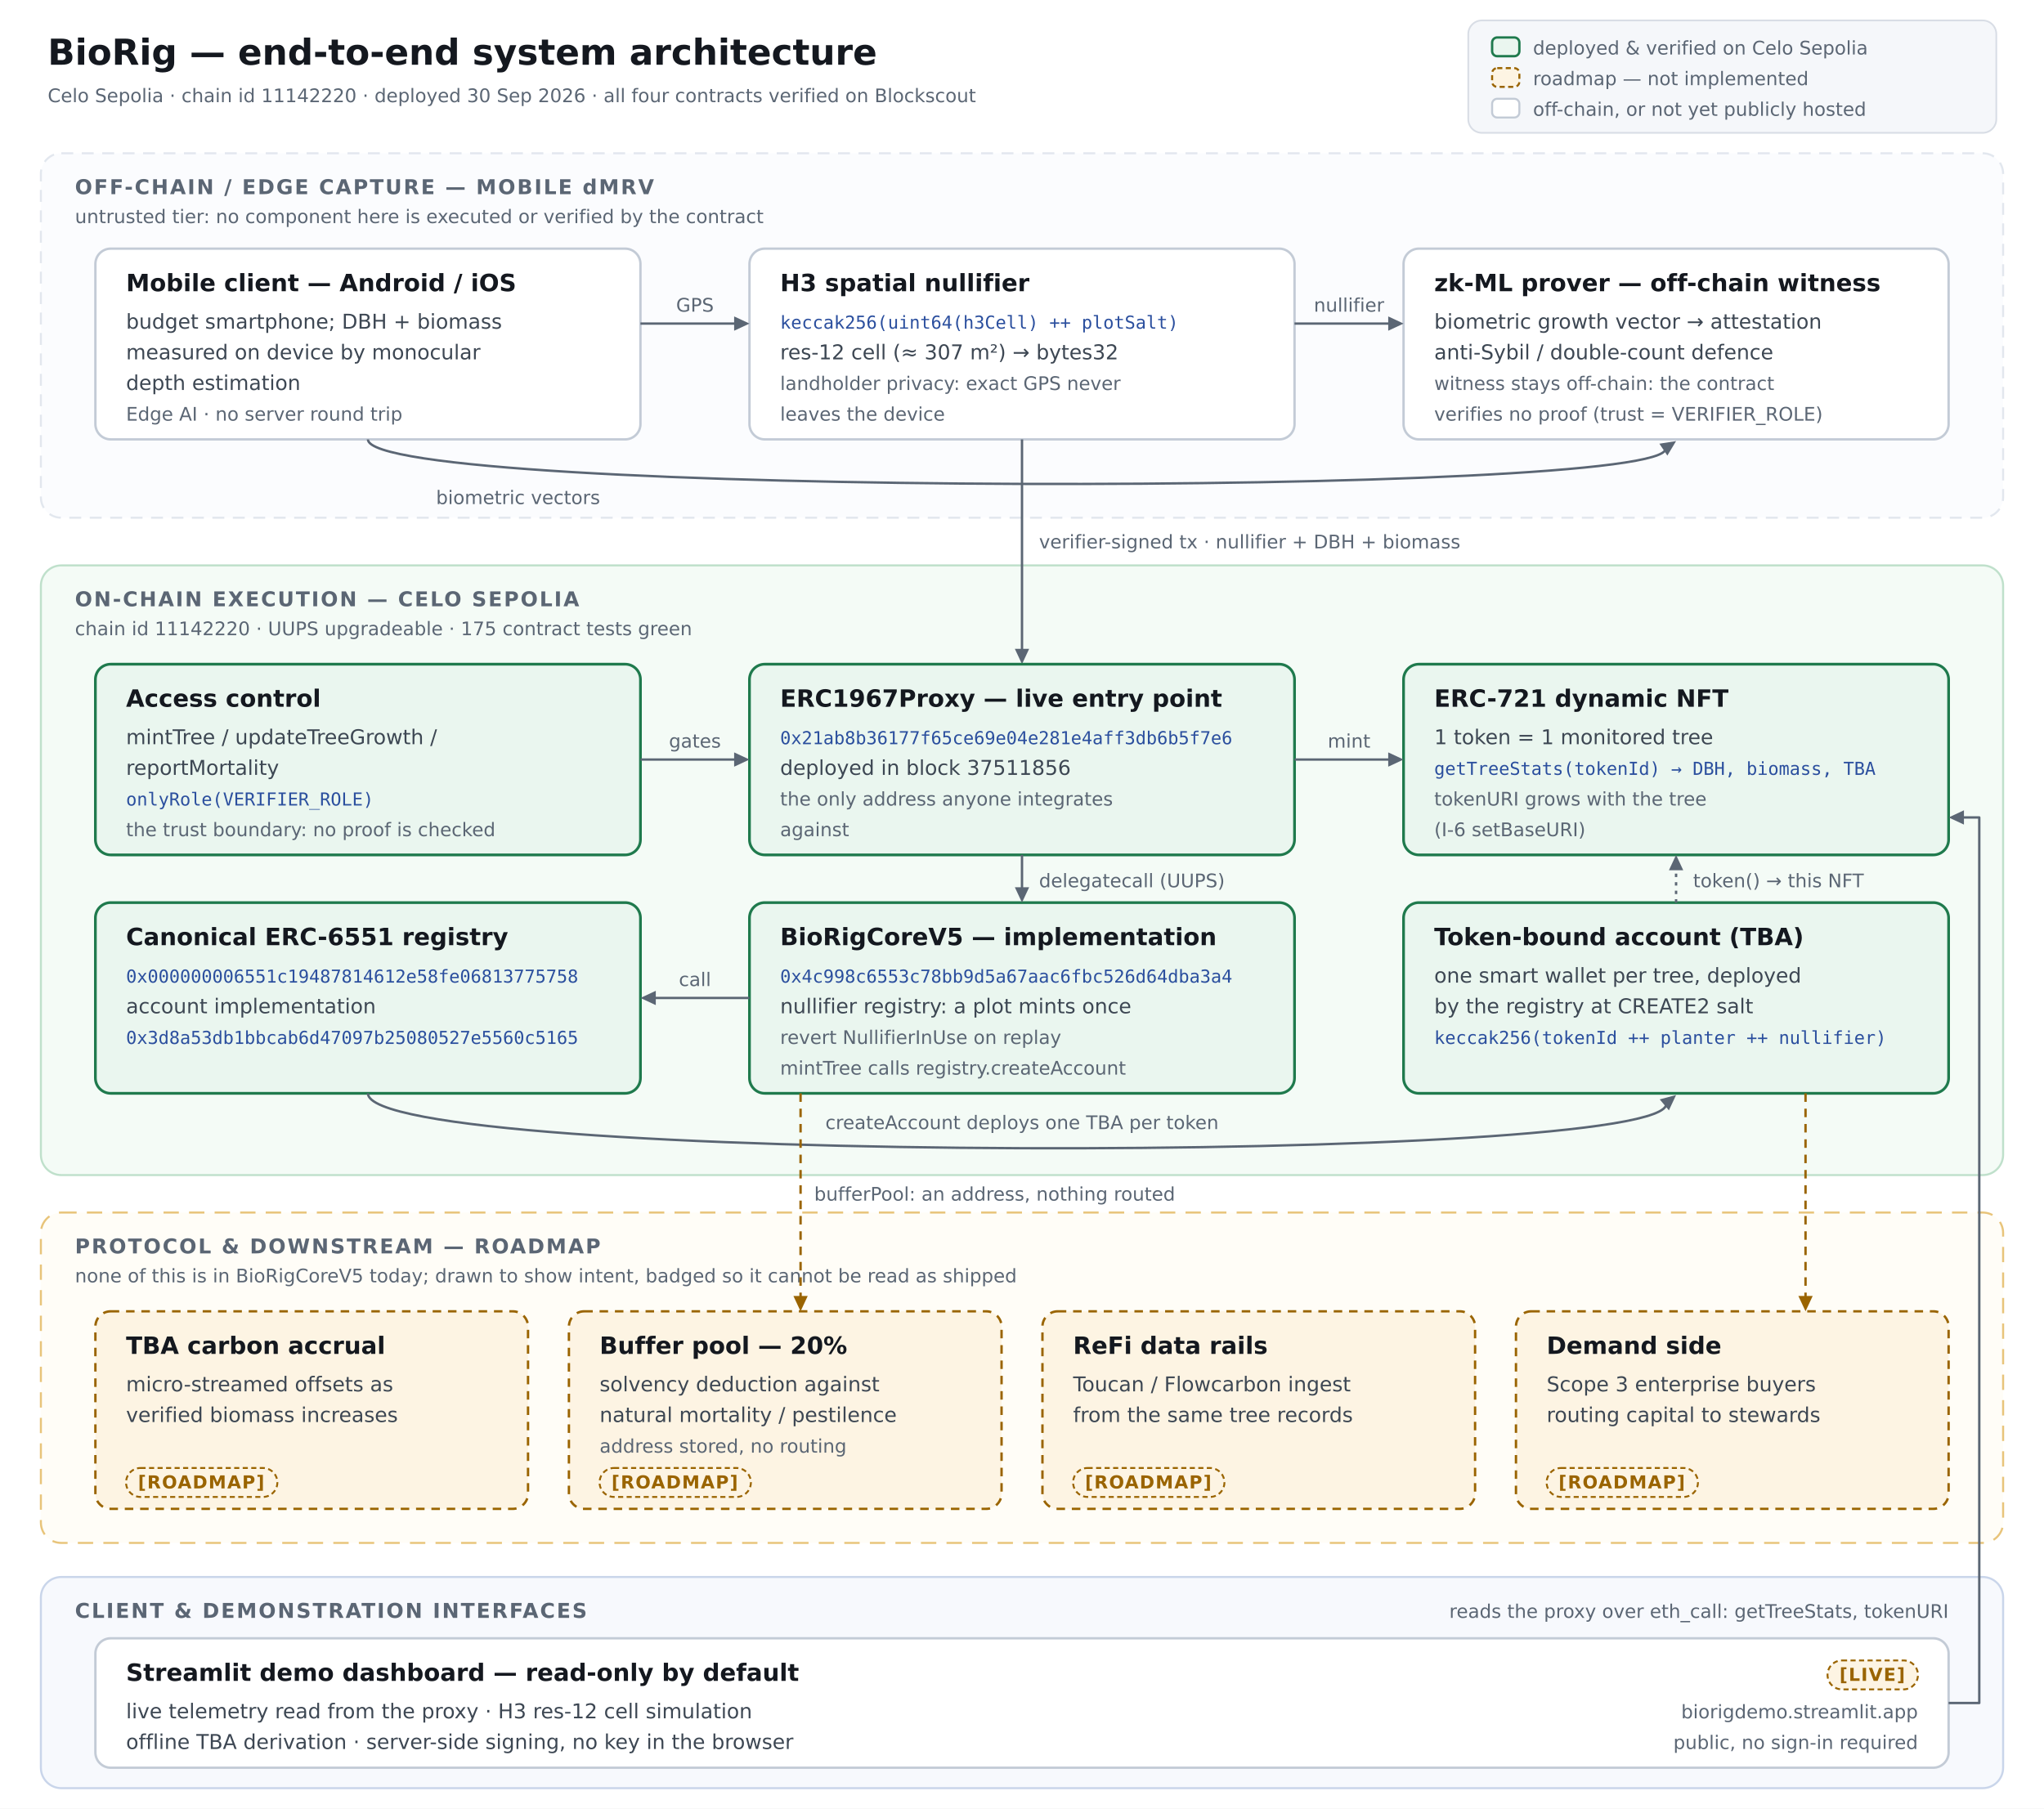
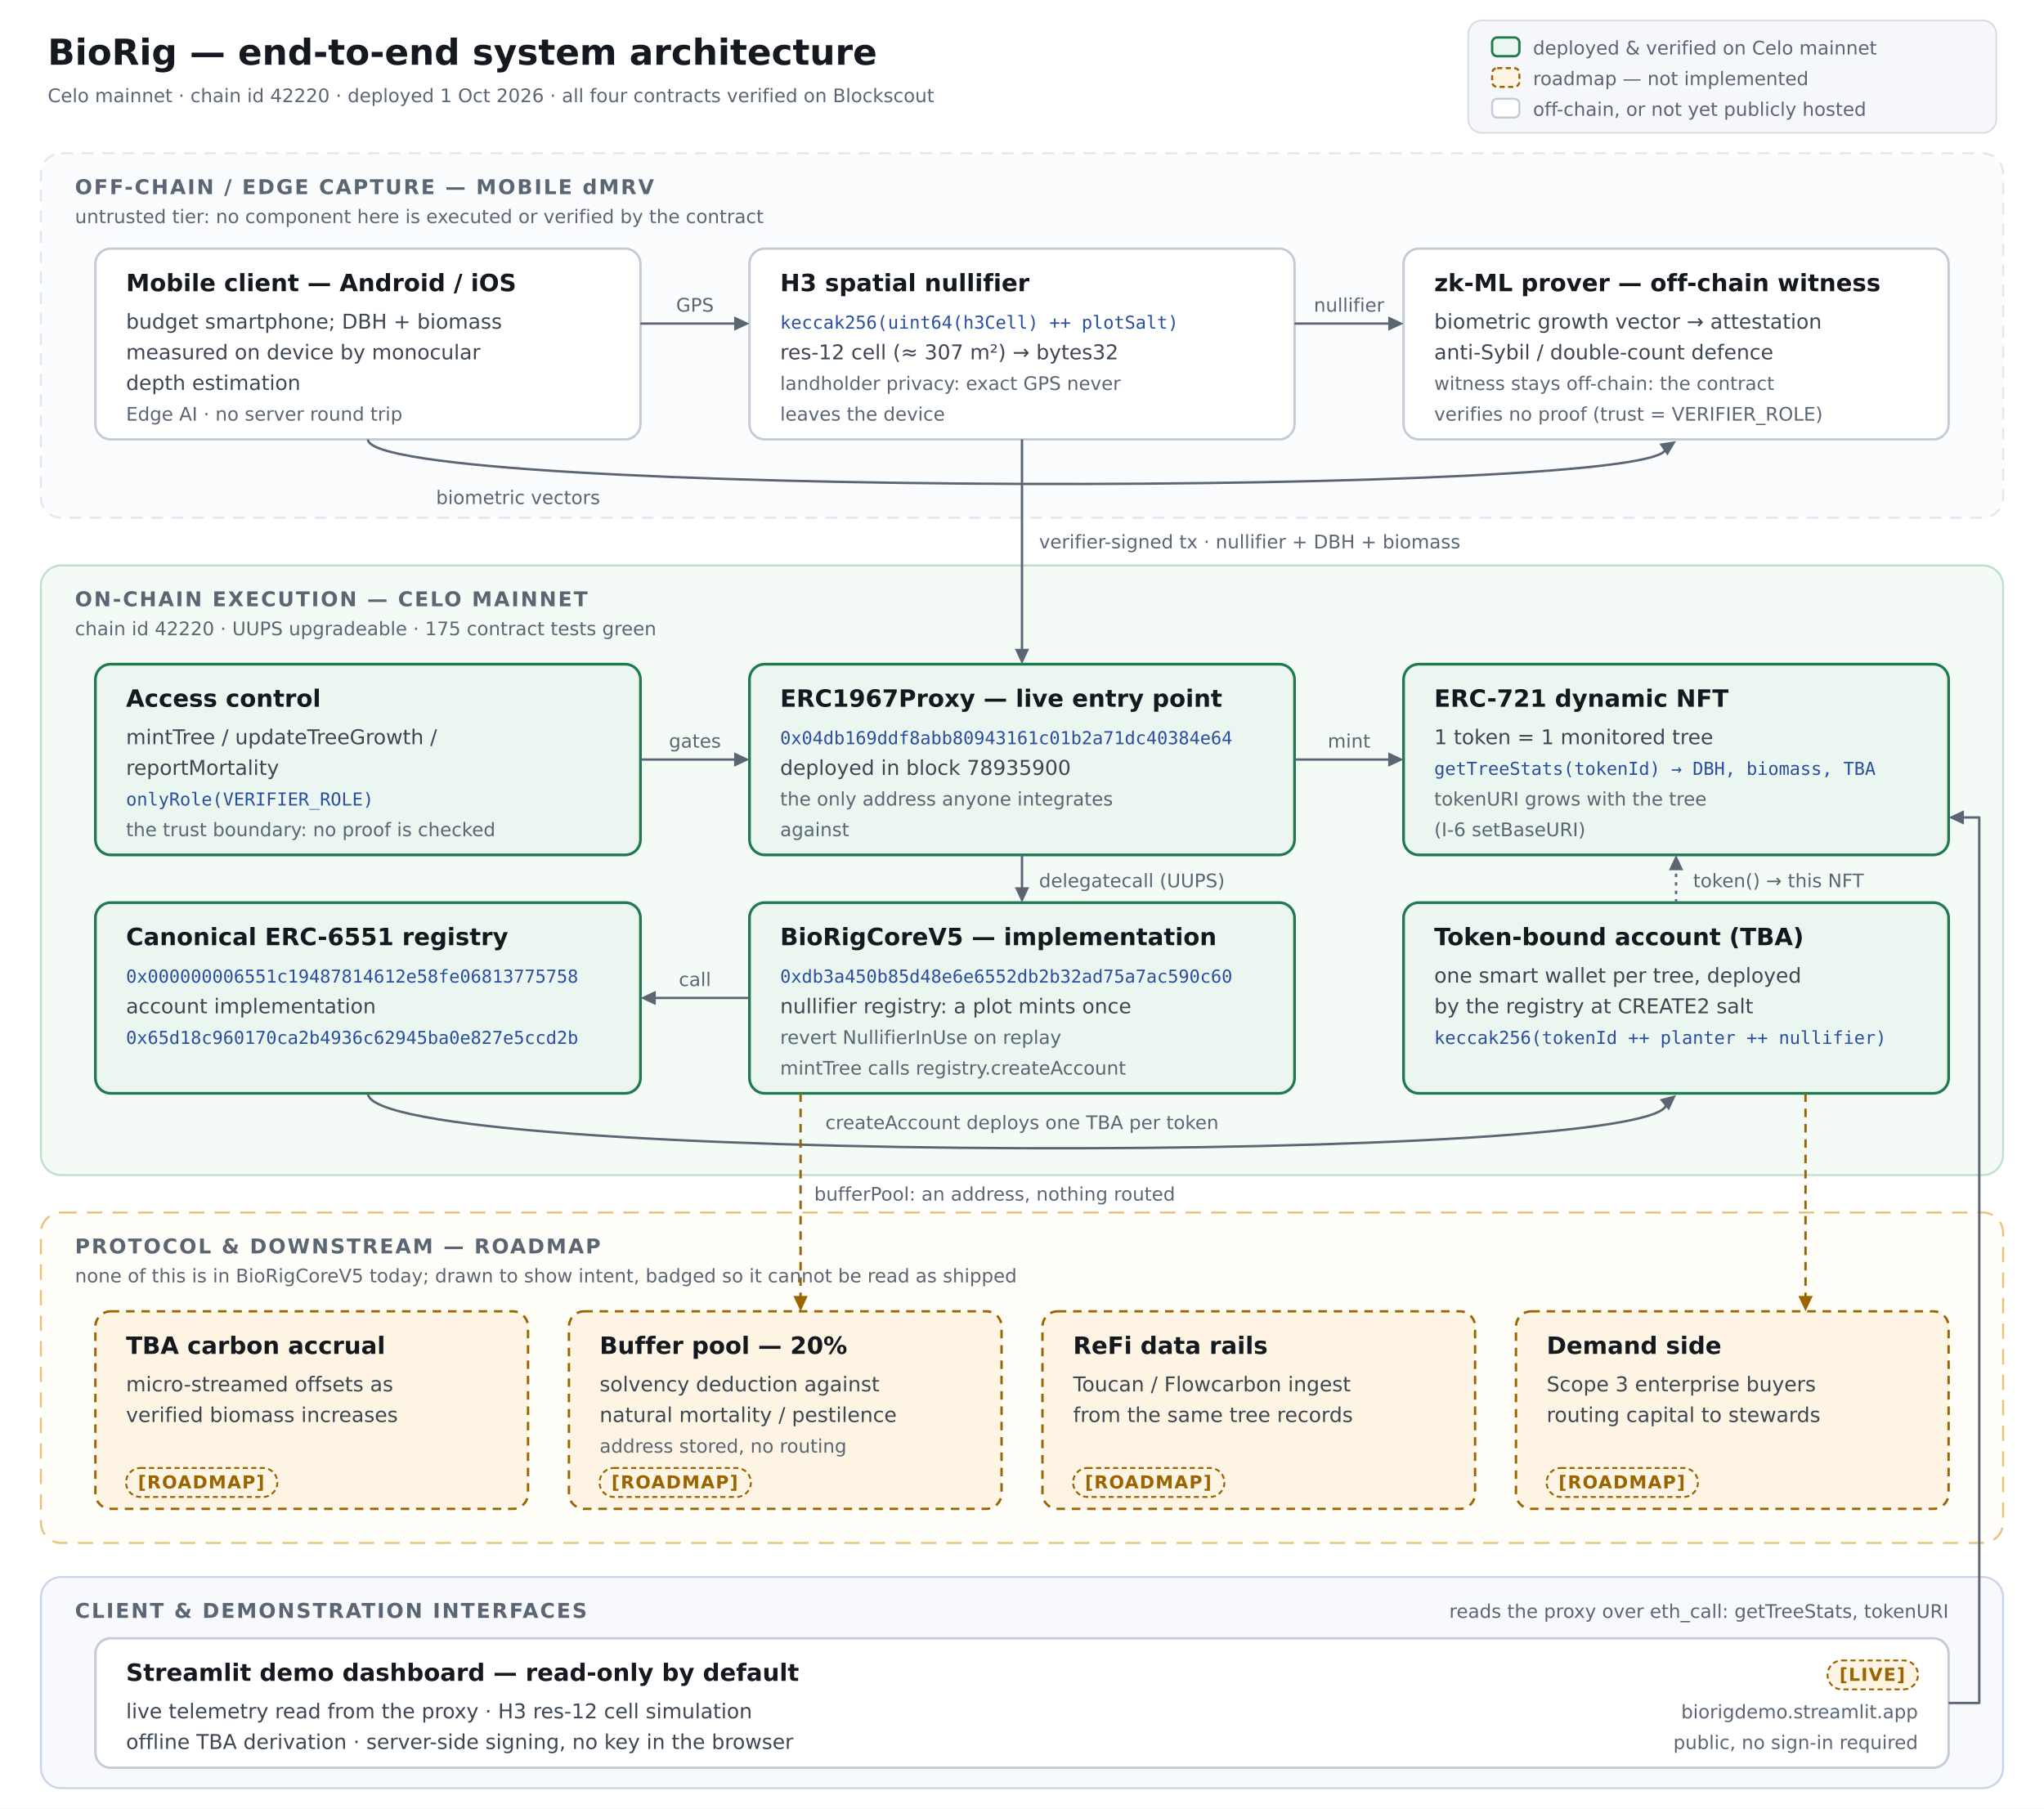
- <svg xmlns="http://www.w3.org/2000/svg" width="2400" height="2124" viewBox="0 0 1200 1062" role="img" aria-label="BioRig end-to-end system architecture: off-chain mobile dMRV capture, the on-chain BioRigCoreV5 deployment on Celo Sepolia with its addresses, the roadmap protocol tier, and the demo dashboard.">
+ <svg xmlns="http://www.w3.org/2000/svg" width="2400" height="2124" viewBox="0 0 1200 1062" role="img" aria-label="BioRig end-to-end system architecture: off-chain mobile dMRV capture, the on-chain BioRigCoreV5 deployment on Celo mainnet with its addresses, the roadmap protocol tier, and the demo dashboard.">
  <rect width="1200" height="1062" fill="#ffffff" />
  <text x="28" y="38" font-family="'DejaVu Sans',Verdana,Arial,sans-serif" font-size="21" font-weight="bold" fill="#14181f">BioRig — end-to-end system architecture</text>
-   <text x="28" y="60" font-family="'DejaVu Sans',Verdana,Arial,sans-serif" font-size="11" fill="#5b6674">Celo Sepolia · chain id 11142220 · deployed 30 Sep 2026 · all four contracts verified on Blockscout</text>
+   <text x="28" y="60" font-family="'DejaVu Sans',Verdana,Arial,sans-serif" font-size="11" fill="#5b6674">Celo mainnet · chain id 42220 · deployed 1 Oct 2026 · all four contracts verified on Blockscout</text>
  <rect x="862" y="12" width="310" height="66" rx="8" fill="#f5f7fa" stroke="#d8dde5" stroke-width="1" />
  <rect x="876" y="22" width="16" height="11" rx="3" fill="#eaf6ef" stroke="#1f7a4d" stroke-width="1.4" />
-   <text x="900" y="32" font-family="'DejaVu Sans',Verdana,Arial,sans-serif" font-size="11" fill="#5b6674">deployed &amp; verified on Celo Sepolia</text>
+   <text x="900" y="32" font-family="'DejaVu Sans',Verdana,Arial,sans-serif" font-size="11" fill="#5b6674">deployed &amp; verified on Celo mainnet</text>
  <rect x="876" y="40" width="16" height="11" rx="3" fill="#fdf4e3" stroke="#9a6400" stroke-width="1.2" stroke-dasharray="3 2" />
  <text x="900" y="50" font-family="'DejaVu Sans',Verdana,Arial,sans-serif" font-size="11" fill="#5b6674">roadmap — not implemented</text>
  <rect x="876" y="58" width="16" height="11" rx="3" fill="#ffffff" stroke="#c3cbd6" stroke-width="1.2" />
  <text x="900" y="68" font-family="'DejaVu Sans',Verdana,Arial,sans-serif" font-size="11" fill="#5b6674">off-chain, or not yet publicly hosted</text>
  <rect x="24" y="90" width="1152" height="214" rx="12" fill="#fbfcfe" stroke="#e2e7ee" stroke-width="1.2" stroke-dasharray="7 5" />
  <text x="44" y="114" font-family="'DejaVu Sans',Verdana,Arial,sans-serif" font-size="12" font-weight="bold" letter-spacing="0.96" fill="#5b6674">OFF-CHAIN / EDGE CAPTURE — MOBILE dMRV</text>
  <text x="44" y="131" font-family="'DejaVu Sans',Verdana,Arial,sans-serif" font-size="11" fill="#5b6674">untrusted tier: no component here is executed or verified by the contract</text>
  <rect x="56" y="146" width="320" height="112" rx="9" fill="#ffffff" stroke="#c3cbd6" stroke-width="1.4" />
  <text x="74" y="171" font-family="'DejaVu Sans',Verdana,Arial,sans-serif" font-size="14" font-weight="bold" fill="#14181f">Mobile client — Android / iOS</text>
  <text x="74" y="193" font-family="'DejaVu Sans',Verdana,Arial,sans-serif" font-size="12" fill="#3d4753">budget smartphone; DBH + biomass</text>
  <text x="74" y="211" font-family="'DejaVu Sans',Verdana,Arial,sans-serif" font-size="12" fill="#3d4753">measured on device by monocular</text>
  <text x="74" y="229" font-family="'DejaVu Sans',Verdana,Arial,sans-serif" font-size="12" fill="#3d4753">depth estimation</text>
  <text x="74" y="247" font-family="'DejaVu Sans',Verdana,Arial,sans-serif" font-size="11" fill="#5b6674">Edge AI · no server round trip</text>
  <rect x="440" y="146" width="320" height="112" rx="9" fill="#ffffff" stroke="#c3cbd6" stroke-width="1.4" />
  <text x="458" y="171" font-family="'DejaVu Sans',Verdana,Arial,sans-serif" font-size="14" font-weight="bold" fill="#14181f">H3 spatial nullifier</text>
  <text x="458" y="193" font-family="'DejaVu Sans Mono',Menlo,Consolas,monospace" font-size="10.5" fill="#2b4f9e">keccak256(uint64(h3Cell) ++ plotSalt)</text>
  <text x="458" y="211" font-family="'DejaVu Sans',Verdana,Arial,sans-serif" font-size="12" fill="#3d4753">res-12 cell (≈ 307 m²) → bytes32</text>
  <text x="458" y="229" font-family="'DejaVu Sans',Verdana,Arial,sans-serif" font-size="11" fill="#5b6674">landholder privacy: exact GPS never</text>
  <text x="458" y="247" font-family="'DejaVu Sans',Verdana,Arial,sans-serif" font-size="11" fill="#5b6674">leaves the device</text>
  <rect x="824" y="146" width="320" height="112" rx="9" fill="#ffffff" stroke="#c3cbd6" stroke-width="1.4" />
  <text x="842" y="171" font-family="'DejaVu Sans',Verdana,Arial,sans-serif" font-size="14" font-weight="bold" fill="#14181f">zk-ML prover — off-chain witness</text>
  <text x="842" y="193" font-family="'DejaVu Sans',Verdana,Arial,sans-serif" font-size="12" fill="#3d4753">biometric growth vector → attestation</text>
  <text x="842" y="211" font-family="'DejaVu Sans',Verdana,Arial,sans-serif" font-size="12" fill="#3d4753">anti-Sybil / double-count defence</text>
  <text x="842" y="229" font-family="'DejaVu Sans',Verdana,Arial,sans-serif" font-size="11" fill="#5b6674">witness stays off-chain: the contract</text>
  <text x="842" y="247" font-family="'DejaVu Sans',Verdana,Arial,sans-serif" font-size="11" fill="#5b6674">verifies no proof (trust = VERIFIER_ROLE)</text>
  <path d="M376 190 L432.5 190" fill="none" stroke="#5b6674" stroke-width="1.4" stroke-linejoin="round" />
  <polygon points="440,190 431,194.2 431,185.8" fill="#5b6674" />
  <text x="408" y="183" font-family="'DejaVu Sans',Verdana,Arial,sans-serif" font-size="11" text-anchor="middle" fill="#5b6674">GPS</text>
  <path d="M760 190 L816.5 190" fill="none" stroke="#5b6674" stroke-width="1.4" stroke-linejoin="round" />
  <polygon points="824,190 815,194.2 815,185.8" fill="#5b6674" />
  <text x="792" y="183" font-family="'DejaVu Sans',Verdana,Arial,sans-serif" font-size="11" text-anchor="middle" fill="#5b6674">nullifier</text>
  <path d="M216 258 C216 292 984 292 977.78 263.19" fill="none" stroke="#5b6674" stroke-width="1.4" stroke-linejoin="round" />
  <polygon points="984,259 978.88,267.51 974.19,260.54" fill="#5b6674" />
  <text x="256" y="296" font-family="'DejaVu Sans',Verdana,Arial,sans-serif" font-size="11" fill="#5b6674">biometric vectors</text>
  <text x="610" y="322" font-family="'DejaVu Sans',Verdana,Arial,sans-serif" font-size="11" fill="#5b6674">verifier-signed tx · nullifier + DBH + biomass</text>
  <rect x="24" y="332" width="1152" height="358" rx="12" fill="#f4fbf6" stroke="#bfe0cb" stroke-width="1.2" />
-   <text x="44" y="356" font-family="'DejaVu Sans',Verdana,Arial,sans-serif" font-size="12" font-weight="bold" letter-spacing="0.96" fill="#5b6674">ON-CHAIN EXECUTION — CELO SEPOLIA</text>
-   <text x="44" y="373" font-family="'DejaVu Sans',Verdana,Arial,sans-serif" font-size="11" fill="#5b6674">chain id 11142220 · UUPS upgradeable · 175 contract tests green</text>
+   <text x="44" y="356" font-family="'DejaVu Sans',Verdana,Arial,sans-serif" font-size="12" font-weight="bold" letter-spacing="0.96" fill="#5b6674">ON-CHAIN EXECUTION — CELO MAINNET</text>
+   <text x="44" y="373" font-family="'DejaVu Sans',Verdana,Arial,sans-serif" font-size="11" fill="#5b6674">chain id 42220 · UUPS upgradeable · 175 contract tests green</text>
  <path d="M600 258 L600 382.5" fill="none" stroke="#5b6674" stroke-width="1.4" stroke-linejoin="round" />
  <polygon points="600,390 595.8,381 604.2,381" fill="#5b6674" />
  <rect x="56" y="390" width="320" height="112" rx="9" fill="#eaf6ef" stroke="#1f7a4d" stroke-width="1.6" />
  <text x="74" y="415" font-family="'DejaVu Sans',Verdana,Arial,sans-serif" font-size="14" font-weight="bold" fill="#14181f">Access control</text>
  <text x="74" y="437" font-family="'DejaVu Sans',Verdana,Arial,sans-serif" font-size="12" fill="#3d4753">mintTree / updateTreeGrowth /</text>
  <text x="74" y="455" font-family="'DejaVu Sans',Verdana,Arial,sans-serif" font-size="12" fill="#3d4753">reportMortality</text>
  <text x="74" y="473" font-family="'DejaVu Sans Mono',Menlo,Consolas,monospace" font-size="10.5" fill="#2b4f9e">onlyRole(VERIFIER_ROLE)</text>
  <text x="74" y="491" font-family="'DejaVu Sans',Verdana,Arial,sans-serif" font-size="11" fill="#5b6674">the trust boundary: no proof is checked</text>
  <rect x="440" y="390" width="320" height="112" rx="9" fill="#eaf6ef" stroke="#1f7a4d" stroke-width="1.6" />
  <text x="458" y="415" font-family="'DejaVu Sans',Verdana,Arial,sans-serif" font-size="14" font-weight="bold" fill="#14181f">ERC1967Proxy — live entry point</text>
-   <text x="458" y="437" font-family="'DejaVu Sans Mono',Menlo,Consolas,monospace" font-size="10.5" fill="#2b4f9e">0x21ab8b36177f65ce69e04e281e4aff3db6b5f7e6</text>
-   <text x="458" y="455" font-family="'DejaVu Sans',Verdana,Arial,sans-serif" font-size="12" fill="#3d4753">deployed in block 37511856</text>
+   <text x="458" y="437" font-family="'DejaVu Sans Mono',Menlo,Consolas,monospace" font-size="10.5" fill="#2b4f9e">0x04db169ddf8abb80943161c01b2a71dc40384e64</text>
+   <text x="458" y="455" font-family="'DejaVu Sans',Verdana,Arial,sans-serif" font-size="12" fill="#3d4753">deployed in block 78935900</text>
  <text x="458" y="473" font-family="'DejaVu Sans',Verdana,Arial,sans-serif" font-size="11" fill="#5b6674">the only address anyone integrates</text>
  <text x="458" y="491" font-family="'DejaVu Sans',Verdana,Arial,sans-serif" font-size="11" fill="#5b6674">against</text>
  <rect x="824" y="390" width="320" height="112" rx="9" fill="#eaf6ef" stroke="#1f7a4d" stroke-width="1.6" />
  <text x="842" y="415" font-family="'DejaVu Sans',Verdana,Arial,sans-serif" font-size="14" font-weight="bold" fill="#14181f">ERC-721 dynamic NFT</text>
  <text x="842" y="437" font-family="'DejaVu Sans',Verdana,Arial,sans-serif" font-size="12" fill="#3d4753">1 token = 1 monitored tree</text>
  <text x="842" y="455" font-family="'DejaVu Sans Mono',Menlo,Consolas,monospace" font-size="10.5" fill="#2b4f9e">getTreeStats(tokenId) → DBH, biomass, TBA</text>
  <text x="842" y="473" font-family="'DejaVu Sans',Verdana,Arial,sans-serif" font-size="11" fill="#5b6674">tokenURI grows with the tree</text>
  <text x="842" y="491" font-family="'DejaVu Sans',Verdana,Arial,sans-serif" font-size="11" fill="#5b6674">(I-6 setBaseURI)</text>
  <rect x="56" y="530" width="320" height="112" rx="9" fill="#eaf6ef" stroke="#1f7a4d" stroke-width="1.6" />
  <text x="74" y="555" font-family="'DejaVu Sans',Verdana,Arial,sans-serif" font-size="14" font-weight="bold" fill="#14181f">Canonical ERC-6551 registry</text>
  <text x="74" y="577" font-family="'DejaVu Sans Mono',Menlo,Consolas,monospace" font-size="10.5" fill="#2b4f9e">0x000000006551c19487814612e58fe06813775758</text>
  <text x="74" y="595" font-family="'DejaVu Sans',Verdana,Arial,sans-serif" font-size="12" fill="#3d4753">account implementation</text>
-   <text x="74" y="613" font-family="'DejaVu Sans Mono',Menlo,Consolas,monospace" font-size="10.5" fill="#2b4f9e">0x3d8a53db1bbcab6d47097b25080527e5560c5165</text>
+   <text x="74" y="613" font-family="'DejaVu Sans Mono',Menlo,Consolas,monospace" font-size="10.5" fill="#2b4f9e">0x65d18c960170ca2b4936c62945ba0e827e5ccd2b</text>
  <rect x="440" y="530" width="320" height="112" rx="9" fill="#eaf6ef" stroke="#1f7a4d" stroke-width="1.6" />
  <text x="458" y="555" font-family="'DejaVu Sans',Verdana,Arial,sans-serif" font-size="14" font-weight="bold" fill="#14181f">BioRigCoreV5 — implementation</text>
-   <text x="458" y="577" font-family="'DejaVu Sans Mono',Menlo,Consolas,monospace" font-size="10.5" fill="#2b4f9e">0x4c998c6553c78bb9d5a67aac6fbc526d64dba3a4</text>
+   <text x="458" y="577" font-family="'DejaVu Sans Mono',Menlo,Consolas,monospace" font-size="10.5" fill="#2b4f9e">0xdb3a450b85d48e6e6552db2b32ad75a7ac590c60</text>
  <text x="458" y="595" font-family="'DejaVu Sans',Verdana,Arial,sans-serif" font-size="12" fill="#3d4753">nullifier registry: a plot mints once</text>
  <text x="458" y="613" font-family="'DejaVu Sans',Verdana,Arial,sans-serif" font-size="11" fill="#5b6674">revert NullifierInUse on replay</text>
  <text x="458" y="631" font-family="'DejaVu Sans',Verdana,Arial,sans-serif" font-size="11" fill="#5b6674">mintTree calls registry.createAccount</text>
  <rect x="824" y="530" width="320" height="112" rx="9" fill="#eaf6ef" stroke="#1f7a4d" stroke-width="1.6" />
  <text x="842" y="555" font-family="'DejaVu Sans',Verdana,Arial,sans-serif" font-size="14" font-weight="bold" fill="#14181f">Token-bound account (TBA)</text>
  <text x="842" y="577" font-family="'DejaVu Sans',Verdana,Arial,sans-serif" font-size="12" fill="#3d4753">one smart wallet per tree, deployed</text>
  <text x="842" y="595" font-family="'DejaVu Sans',Verdana,Arial,sans-serif" font-size="12" fill="#3d4753">by the registry at CREATE2 salt</text>
  <text x="842" y="613" font-family="'DejaVu Sans Mono',Menlo,Consolas,monospace" font-size="10.5" fill="#2b4f9e">keccak256(tokenId ++ planter ++ nullifier)</text>
  <path d="M376 446 L432.5 446" fill="none" stroke="#5b6674" stroke-width="1.4" stroke-linejoin="round" />
  <polygon points="440,446 431,450.2 431,441.8" fill="#5b6674" />
  <text x="408" y="439" font-family="'DejaVu Sans',Verdana,Arial,sans-serif" font-size="11" text-anchor="middle" fill="#5b6674">gates</text>
  <path d="M760 446 L816.5 446" fill="none" stroke="#5b6674" stroke-width="1.4" stroke-linejoin="round" />
  <polygon points="824,446 815,450.2 815,441.8" fill="#5b6674" />
  <text x="792" y="439" font-family="'DejaVu Sans',Verdana,Arial,sans-serif" font-size="11" text-anchor="middle" fill="#5b6674">mint</text>
  <path d="M600 502 L600 522.5" fill="none" stroke="#5b6674" stroke-width="1.4" stroke-linejoin="round" />
  <polygon points="600,530 595.8,521 604.2,521" fill="#5b6674" />
  <text x="610" y="521" font-family="'DejaVu Sans',Verdana,Arial,sans-serif" font-size="11" fill="#5b6674">delegatecall (UUPS)</text>
  <path d="M440 586 L383.5 586" fill="none" stroke="#5b6674" stroke-width="1.4" stroke-linejoin="round" />
  <polygon points="376,586 385,581.8 385,590.2" fill="#5b6674" />
  <text x="408" y="579" font-family="'DejaVu Sans',Verdana,Arial,sans-serif" font-size="11" text-anchor="middle" fill="#5b6674">call</text>
  <path d="M984 530 L984 509.5" fill="none" stroke="#5b6674" stroke-width="1.4" stroke-linejoin="round" stroke-dasharray="2 3" />
  <polygon points="984,502 988.2,511 979.8,511" fill="#5b6674" />
  <text x="994" y="521" font-family="'DejaVu Sans',Verdana,Arial,sans-serif" font-size="11" fill="#5b6674">token() → this NFT</text>
  <path d="M216 642 C216 684 984 684 978.24 647.81" fill="none" stroke="#5b6674" stroke-width="1.4" stroke-linejoin="round" />
  <polygon points="984,643 979.79,651.99 974.4,645.55" fill="#5b6674" />
  <text x="600" y="663" font-family="'DejaVu Sans',Verdana,Arial,sans-serif" font-size="11" text-anchor="middle" fill="#5b6674">createAccount deploys one TBA per token</text>
  <rect x="24" y="712" width="1152" height="194" rx="12" fill="#fffdf7" stroke="#e8c47a" stroke-width="1.2" stroke-dasharray="9 6" />
  <text x="44" y="736" font-family="'DejaVu Sans',Verdana,Arial,sans-serif" font-size="12" font-weight="bold" letter-spacing="0.96" fill="#5b6674">PROTOCOL &amp; DOWNSTREAM — ROADMAP</text>
  <text x="44" y="753" font-family="'DejaVu Sans',Verdana,Arial,sans-serif" font-size="11" fill="#5b6674">none of this is in BioRigCoreV5 today; drawn to show intent, badged so it cannot be read as shipped</text>
  <rect x="56" y="770" width="254" height="116" rx="9" fill="#fdf4e3" stroke="#9a6400" stroke-width="1.4" stroke-dasharray="5 4" />
  <text x="74" y="795" font-family="'DejaVu Sans',Verdana,Arial,sans-serif" font-size="14" font-weight="bold" fill="#14181f">TBA carbon accrual</text>
  <text x="74" y="817" font-family="'DejaVu Sans',Verdana,Arial,sans-serif" font-size="12" fill="#3d4753">micro-streamed offsets as</text>
  <text x="74" y="835" font-family="'DejaVu Sans',Verdana,Arial,sans-serif" font-size="12" fill="#3d4753">verified biomass increases</text>
  <rect x="74" y="862" width="88.84" height="17" rx="8.5" fill="#fdf4e3" stroke="#9a6400" stroke-width="1.1" stroke-dasharray="3 2" />
  <text x="81" y="874" font-family="'DejaVu Sans',Verdana,Arial,sans-serif" font-size="10.5" font-weight="bold" letter-spacing="0.6" fill="#9a6400">[ROADMAP]</text>
  <rect x="334" y="770" width="254" height="116" rx="9" fill="#fdf4e3" stroke="#9a6400" stroke-width="1.4" stroke-dasharray="5 4" />
  <text x="352" y="795" font-family="'DejaVu Sans',Verdana,Arial,sans-serif" font-size="14" font-weight="bold" fill="#14181f">Buffer pool — 20%</text>
  <text x="352" y="817" font-family="'DejaVu Sans',Verdana,Arial,sans-serif" font-size="12" fill="#3d4753">solvency deduction against</text>
  <text x="352" y="835" font-family="'DejaVu Sans',Verdana,Arial,sans-serif" font-size="12" fill="#3d4753">natural mortality / pestilence</text>
  <text x="352" y="853" font-family="'DejaVu Sans',Verdana,Arial,sans-serif" font-size="11" fill="#5b6674">address stored, no routing</text>
  <rect x="352" y="862" width="88.84" height="17" rx="8.5" fill="#fdf4e3" stroke="#9a6400" stroke-width="1.1" stroke-dasharray="3 2" />
  <text x="359" y="874" font-family="'DejaVu Sans',Verdana,Arial,sans-serif" font-size="10.5" font-weight="bold" letter-spacing="0.6" fill="#9a6400">[ROADMAP]</text>
  <rect x="612" y="770" width="254" height="116" rx="9" fill="#fdf4e3" stroke="#9a6400" stroke-width="1.4" stroke-dasharray="5 4" />
  <text x="630" y="795" font-family="'DejaVu Sans',Verdana,Arial,sans-serif" font-size="14" font-weight="bold" fill="#14181f">ReFi data rails</text>
  <text x="630" y="817" font-family="'DejaVu Sans',Verdana,Arial,sans-serif" font-size="12" fill="#3d4753">Toucan / Flowcarbon ingest</text>
  <text x="630" y="835" font-family="'DejaVu Sans',Verdana,Arial,sans-serif" font-size="12" fill="#3d4753">from the same tree records</text>
  <rect x="630" y="862" width="88.84" height="17" rx="8.5" fill="#fdf4e3" stroke="#9a6400" stroke-width="1.1" stroke-dasharray="3 2" />
  <text x="637" y="874" font-family="'DejaVu Sans',Verdana,Arial,sans-serif" font-size="10.5" font-weight="bold" letter-spacing="0.6" fill="#9a6400">[ROADMAP]</text>
  <rect x="890" y="770" width="254" height="116" rx="9" fill="#fdf4e3" stroke="#9a6400" stroke-width="1.4" stroke-dasharray="5 4" />
  <text x="908" y="795" font-family="'DejaVu Sans',Verdana,Arial,sans-serif" font-size="14" font-weight="bold" fill="#14181f">Demand side</text>
  <text x="908" y="817" font-family="'DejaVu Sans',Verdana,Arial,sans-serif" font-size="12" fill="#3d4753">Scope 3 enterprise buyers</text>
  <text x="908" y="835" font-family="'DejaVu Sans',Verdana,Arial,sans-serif" font-size="12" fill="#3d4753">routing capital to stewards</text>
  <rect x="908" y="862" width="88.84" height="17" rx="8.5" fill="#fdf4e3" stroke="#9a6400" stroke-width="1.1" stroke-dasharray="3 2" />
  <text x="915" y="874" font-family="'DejaVu Sans',Verdana,Arial,sans-serif" font-size="10.5" font-weight="bold" letter-spacing="0.6" fill="#9a6400">[ROADMAP]</text>
  <path d="M470 642 L470 762.5" fill="none" stroke="#9a6400" stroke-width="1.4" stroke-linejoin="round" stroke-dasharray="5 4" />
  <polygon points="470,770 465.8,761 474.2,761" fill="#9a6400" />
  <text x="478" y="705" font-family="'DejaVu Sans',Verdana,Arial,sans-serif" font-size="11" fill="#5b6674">bufferPool: an address, nothing routed</text>
  <path d="M1060 642 L1060 762.5" fill="none" stroke="#9a6400" stroke-width="1.4" stroke-linejoin="round" stroke-dasharray="5 4" />
  <polygon points="1060,770 1055.8,761 1064.2,761" fill="#9a6400" />
  <rect x="24" y="926" width="1152" height="124" rx="12" fill="#f7f9fd" stroke="#c9d5ea" stroke-width="1.2" />
  <text x="44" y="950" font-family="'DejaVu Sans',Verdana,Arial,sans-serif" font-size="12" font-weight="bold" letter-spacing="0.96" fill="#5b6674">CLIENT &amp; DEMONSTRATION INTERFACES</text>
  <text x="1144" y="950" font-family="'DejaVu Sans',Verdana,Arial,sans-serif" font-size="11" text-anchor="end" fill="#5b6674">reads the proxy over eth_call: getTreeStats, tokenURI</text>
  <rect x="56" y="962" width="1088" height="76" rx="9" fill="#ffffff" stroke="#c3cbd6" stroke-width="1.4" />
  <text x="74" y="987" font-family="'DejaVu Sans',Verdana,Arial,sans-serif" font-size="14" font-weight="bold" fill="#14181f">Streamlit demo dashboard — read-only by default</text>
  <text x="74" y="1009" font-family="'DejaVu Sans',Verdana,Arial,sans-serif" font-size="12" fill="#3d4753">live telemetry read from the proxy · H3 res-12 cell simulation</text>
  <text x="74" y="1027" font-family="'DejaVu Sans',Verdana,Arial,sans-serif" font-size="12" fill="#3d4753">offline TBA derivation · server-side signing, no key in the browser</text>
  <rect x="1072.91" y="975" width="53.09" height="17" rx="8.5" fill="#fdf4e3" stroke="#9a6400" stroke-width="1.1" stroke-dasharray="3 2" />
  <text x="1079.91" y="987" font-family="'DejaVu Sans',Verdana,Arial,sans-serif" font-size="10.5" font-weight="bold" letter-spacing="0.6" fill="#9a6400">[LIVE]</text>
  <text x="1126" y="1009" font-family="'DejaVu Sans',Verdana,Arial,sans-serif" font-size="11" text-anchor="end" fill="#5b6674">biorigdemo.streamlit.app</text>
  <text x="1126" y="1027" font-family="'DejaVu Sans',Verdana,Arial,sans-serif" font-size="11" text-anchor="end" fill="#5b6674">public, no sign-in required</text>
  <path d="M1144 1000 L1162 1000 L1162 480 L1151.5 480" fill="none" stroke="#5b6674" stroke-width="1.4" stroke-linejoin="round" />
  <polygon points="1144,480 1153,475.8 1153,484.2" fill="#5b6674" />
</svg>
